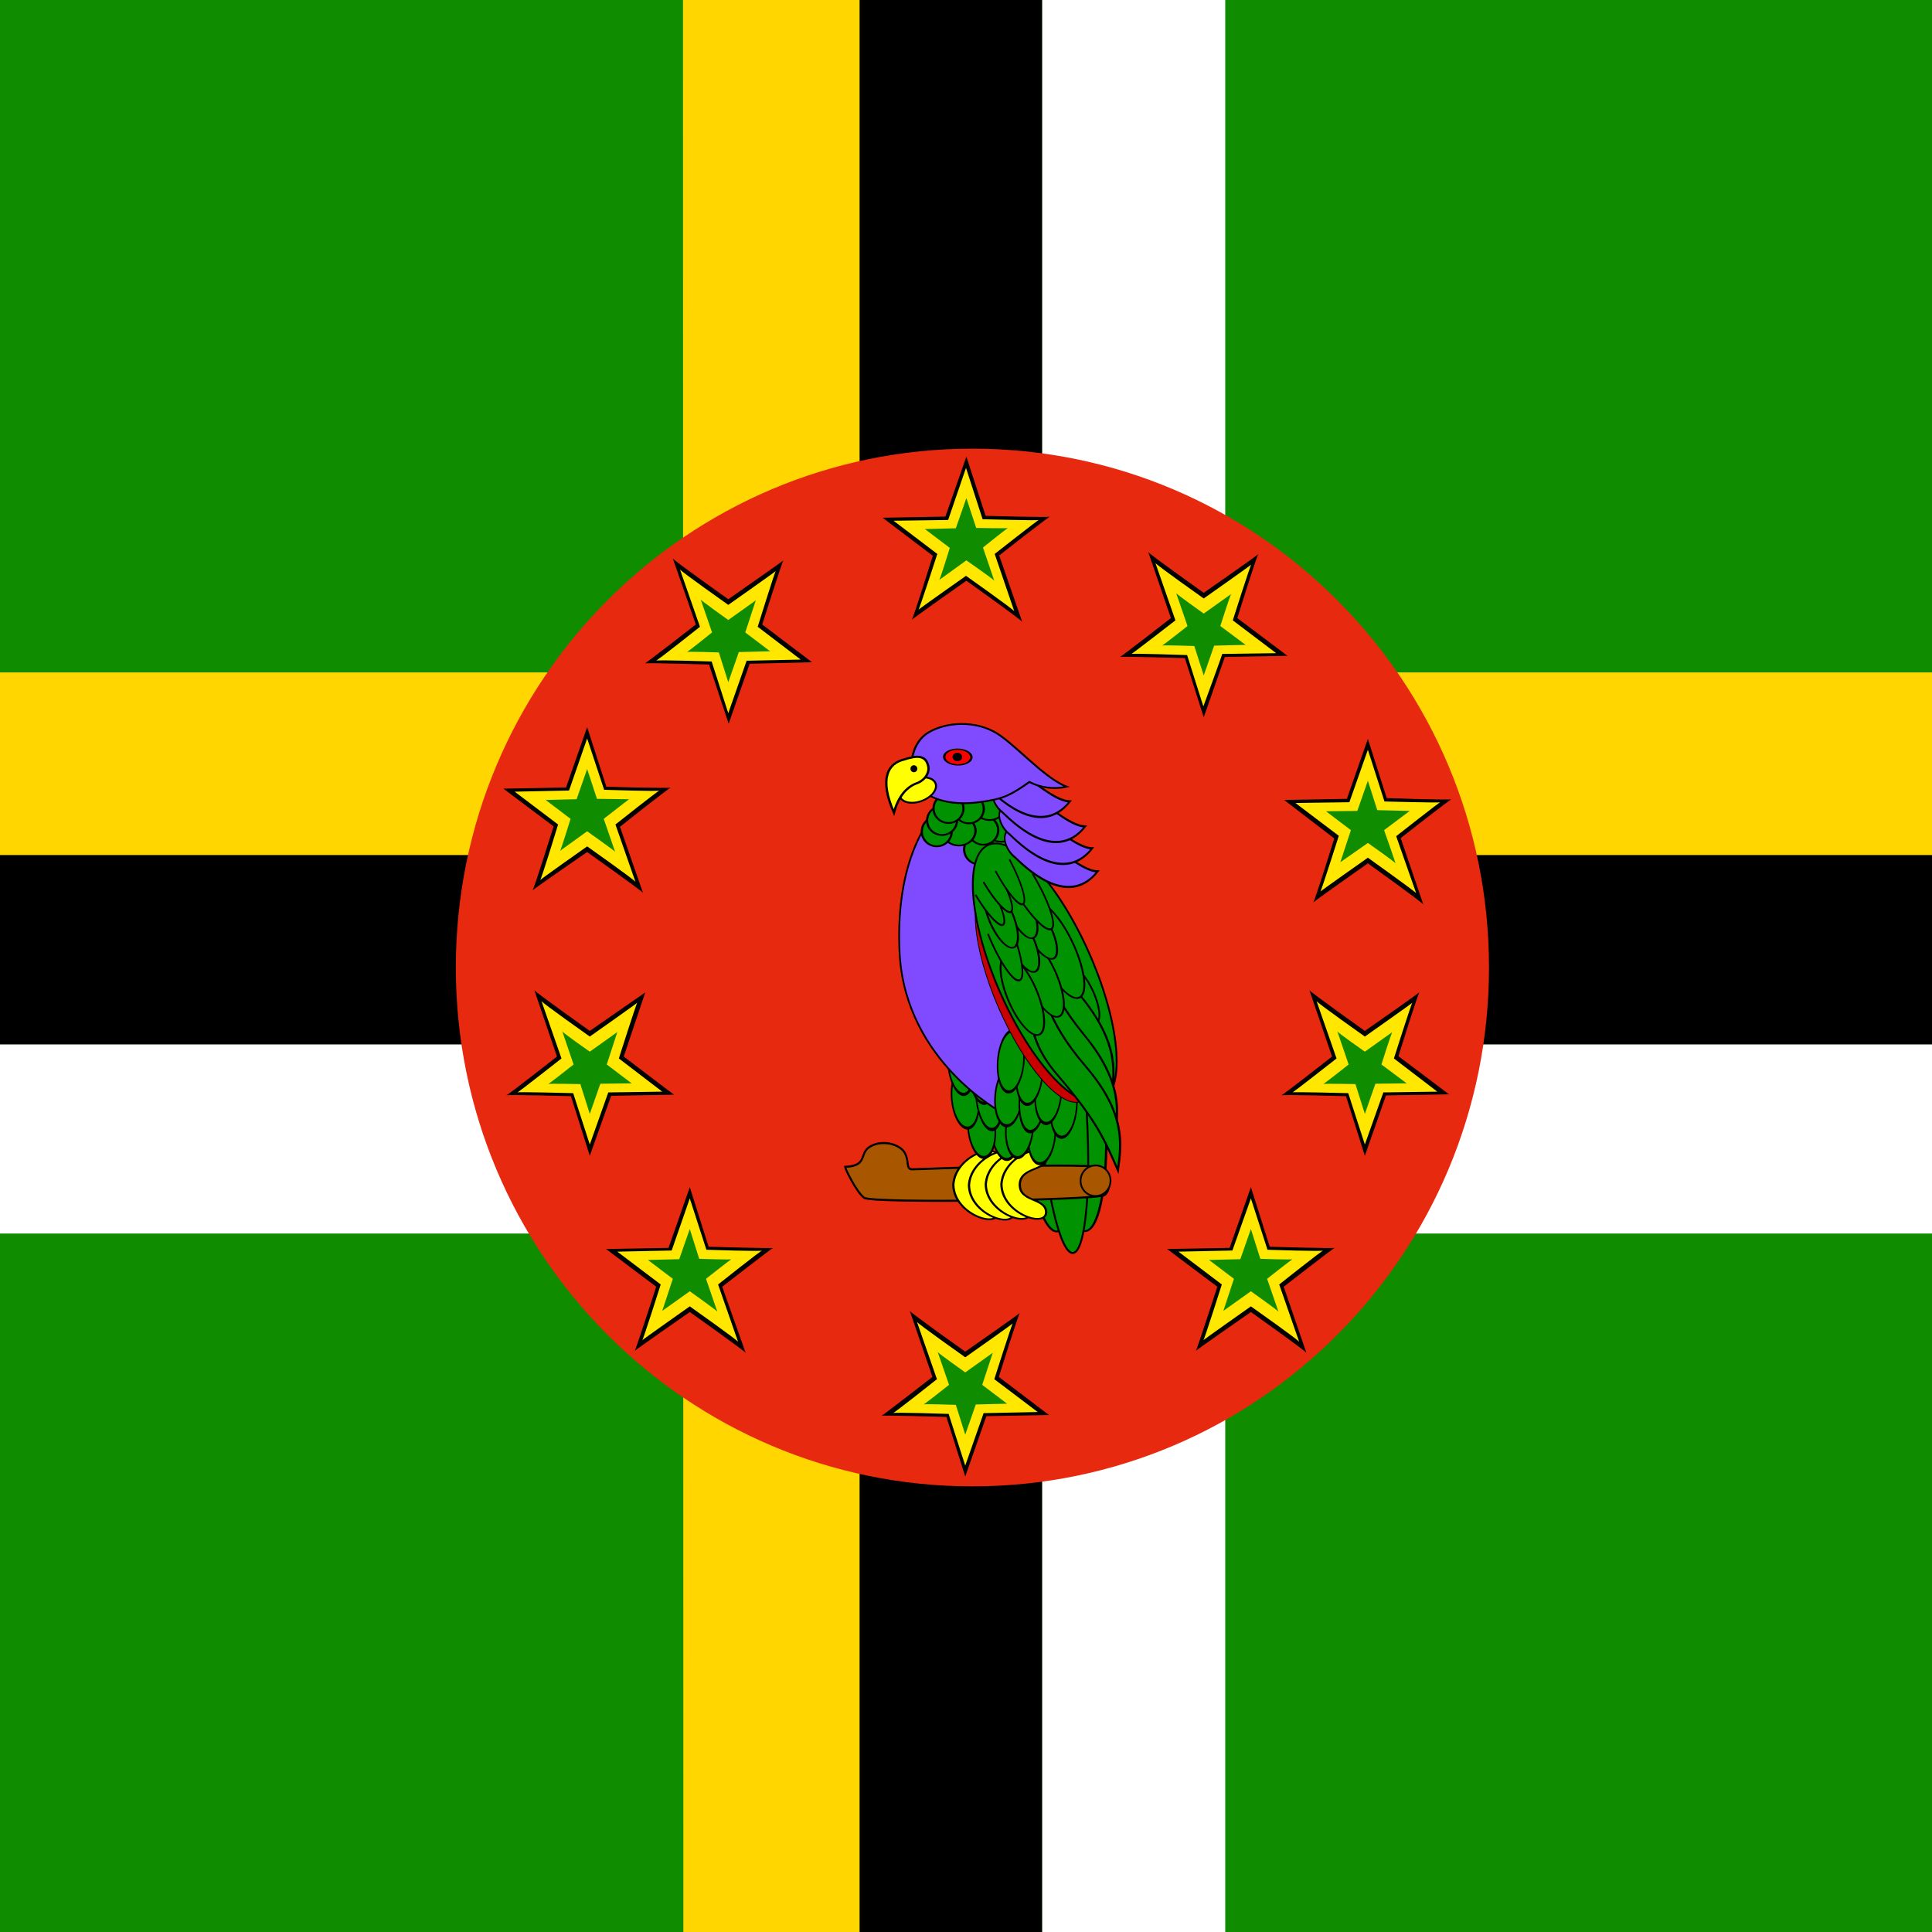
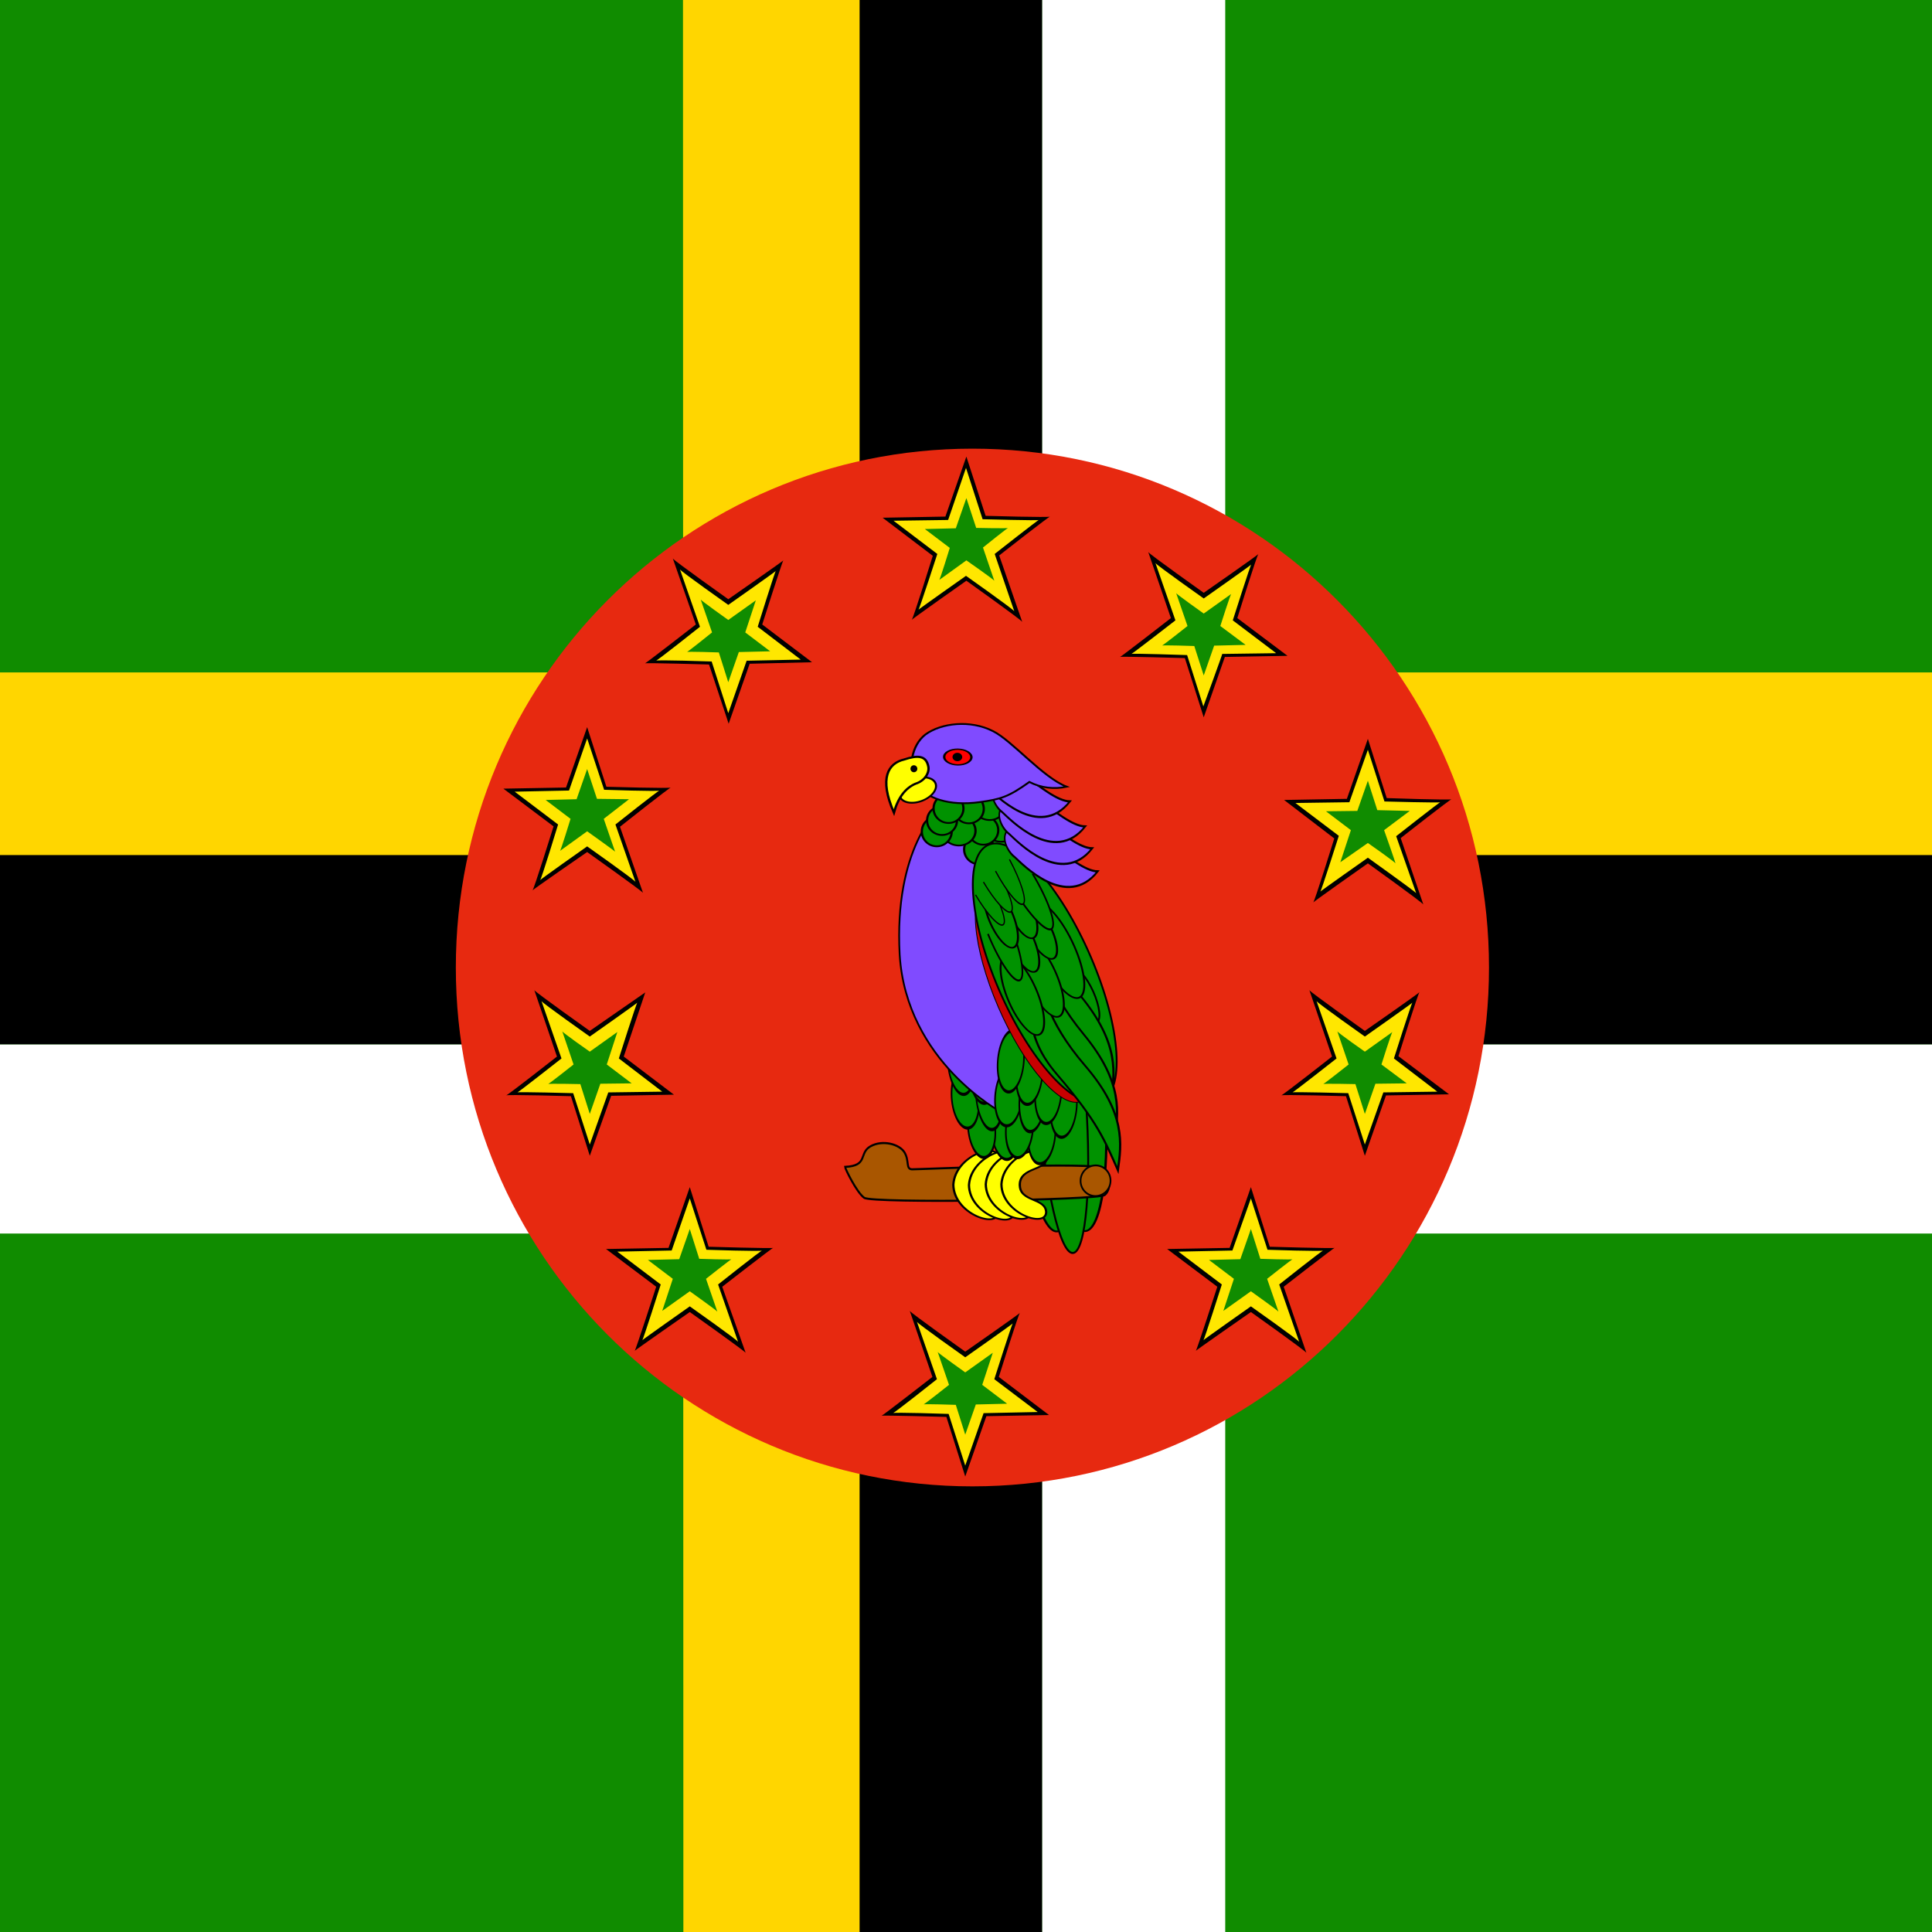
- <svg xmlns="http://www.w3.org/2000/svg" id="flag-icons-dm" viewBox="0 0 512 512">
+ <svg xmlns="http://www.w3.org/2000/svg" xmlns:xlink="http://www.w3.org/1999/xlink" id="flag-icons-dm" viewBox="0 0 512 512">
+   <defs>
+     <path id="reuse-0" fill="#ff0" stroke-width="3.9" d="M529.6 405.5c0 40 45.6 27.8 46.8 61.2-.7 35.4-76.7 3.5-78.6-61.2 1.9-64.8 75-98 76.7-61 1.2 30.6-45 21-45 61z" />
+     <path id="reuse-1" stroke-width="1.5" d="M139.9 644c0 57.7-18.8 86.2-34.6 110.3 7.5-32.5 13-52.6 13-110.3 0-57.7 29.5-85.3 40.3-102-4.2 16.7-18.7 44.3-18.7 102z" />
+     <path id="reuse-2" stroke-width="2.1" d="M145.7 569.5c0 34-6.7 61.6-15 61.6s-15-27.6-15-61.6" />
+     <path id="reuse-3" d="M276.3 345.4c-12.3 9.2.4 25.2 12 30.7 13 7.7 86.6 58.2 136.3 12-40.8.8-118.7-63.2-148.3-42.7z" />
+   </defs>
  <defs>
    <clipPath id="dm-a">
      <path fill-opacity=".7" d="M0 0h512v512H0z" />
    </clipPath>
  </defs>
  <g fill-rule="evenodd" clip-path="url(#dm-a)">
    <path fill="#108c00" d="M-258.3 0H769.2v512H-258.3z" />
    <path fill="#ffd600" d="M-260 178.2H772.6v50.1H-260z" />
    <path fill="#ffd600" d="M181 0h48.5v512h-48.4z" />
    <path d="M227.8 0h48.4v512h-48.4z" />
    <path d="M-260 226.6H772.6v50.2H-260z" />
    <path fill="#fff" d="M-260 276.8H772.6v50.1H-260z" />
    <path fill="#fff" d="M276.2 0h48.5v512h-48.5z" />
    <rect width="273.8" height="275" x="-394.6" y="-393.9" fill="#e72910" ry="137.5" transform="scale(-1)" />
    <g stroke-width="1pt">
      <path d="m250.5 137 5.6-16 5.1 15.7s17.1.5 17.1.2-13.5 10.3-13.5 10.3l6.1 17.6c-.2-.5-14.8-10.9-14.8-10.9s-14.8 10.4-14.5 10.4 5.6-17 5.6-17l-13.3-10.1 16.6-.3z" />
      <path fill="#ffe700" d="M251.3 137.7 256 124l4.4 13.6s14.9.4 14.9.2-11.7 9-11.7 9l5.2 15.2c-.2-.5-12.8-9.4-12.8-9.4s-12.8 9-12.6 9 5-14.8 5-14.8l-11.6-8.8 14.4-.2z" />
      <path fill="#108c00" d="m253.3 140 2.8-8 2.6 7.9s8.5.2 8.5 0-6.7 5.2-6.7 5.2l3 8.8c-.1-.3-7.4-5.4-7.4-5.4l-7.2 5.2c.2 0 2.8-8.5 2.8-8.5l-6.6-5 8.2-.2z" />
    </g>
    <g stroke-width="1pt">
      <path d="m356.9 211.8 5.6-16 5 15.7s17.2.6 17.2.3-13.5 10.3-13.5 10.3l6 17.6c-.2-.5-14.7-10.9-14.7-10.9s-14.8 10.4-14.5 10.4 5.6-17 5.6-17L340.3 212l16.6-.3z" />
      <path fill="#ffe700" d="m357.6 212.6 4.9-13.9 4.4 13.7s14.8.4 14.8.2-11.7 9-11.7 9l5.3 15.1c-.2-.4-12.8-9.4-12.8-9.4s-12.8 9-12.6 9 4.9-14.8 4.9-14.8l-11.5-8.7 14.3-.2z" />
      <path fill="#108c00" d="m359.7 214.9 2.8-8 2.5 7.8 8.6.2-6.8 5.1s3.2 9 3 8.8c0-.3-7.3-5.4-7.3-5.4l-7.3 5.1 2.8-8.5-6.6-5 8.3-.1z" />
    </g>
    <g stroke-width="1pt">
      <path d="m325.9 330.6 5.6-16 5 15.8s17.2.5 17.2.3-13.5 10.3-13.5 10.3l6 17.5c-.2-.5-14.7-10.8-14.7-10.8S316.7 358 316.9 358s5.7-17 5.7-17l-13.3-10 16.6-.3z" />
      <path fill="#ffe700" d="m326.6 331.4 4.9-13.8 4.4 13.6s14.8.5 14.8.2-11.7 9-11.7 9l5.3 15.2c-.2-.5-12.8-9.4-12.8-9.4s-12.8 9-12.6 9 4.9-14.8 4.9-14.8l-11.5-8.7 14.3-.3z" />
      <path fill="#108c00" d="m328.7 333.7 2.8-8 2.5 7.9s8.6.3 8.6.1-6.8 5.2-6.8 5.2l3 8.7c0-.2-7.3-5.4-7.3-5.4l-7.3 5.2 2.8-8.5-6.6-5 8.3-.2z" />
    </g>
    <g stroke-width="1pt">
      <path d="m177.2 330.6 5.6-16 5 15.8s17.1.5 17.1.3-13.5 10.3-13.5 10.3l6.2 17.5c-.3-.5-14.8-10.8-14.8-10.8S168 358 168.2 358s5.7-17 5.7-17l-13.3-10 16.6-.3z" />
      <path fill="#ffe700" d="m178 331.4 4.8-13.8 4.4 13.6s14.8.5 14.8.2-11.7 9-11.7 9l5.3 15.2c-.2-.5-12.8-9.4-12.8-9.4s-12.8 9-12.6 9 4.9-14.8 4.9-14.8l-11.5-8.7 14.3-.3z" />
      <path fill="#108c00" d="m180 333.7 2.8-8 2.5 7.9s8.6.3 8.6.1-6.8 5.2-6.8 5.2l3 8.7c0-.2-7.3-5.4-7.3-5.4l-7.3 5.2 2.8-8.5-6.6-5 8.3-.2z" />
    </g>
    <g stroke-width="1pt">
      <path d="m150 208.7 5.6-16 5.1 15.8s17.1.5 17.1.2-13.5 10.4-13.5 10.4l6.1 17.5c-.3-.5-14.8-10.8-14.8-10.8S140.8 236 141.1 236s5.6-17 5.6-17l-13.3-10 16.6-.3z" />
      <path fill="#ffe700" d="m150.8 209.5 4.8-13.8 4.5 13.6s14.7.5 14.7.2-11.7 9-11.7 9l5.3 15.2c-.2-.5-12.8-9.4-12.8-9.4s-12.8 9-12.5 9 4.8-14.8 4.8-14.8l-11.5-8.7 14.4-.3z" />
      <path fill="#108c00" d="m152.8 211.8 2.8-8 2.6 7.9 8.5.1-6.7 5.2 3 8.7c-.1-.2-7.4-5.4-7.4-5.4l-7.2 5.2c.2 0 2.8-8.5 2.8-8.5l-6.6-5 8.2-.2z" />
    </g>
    <g stroke-width="1pt">
      <path d="m324.6 174.1-5.6 16-5-15.7s-17.2-.5-17.2-.3 13.5-10.3 13.5-10.3l-6-17.5c.2.5 14.7 10.8 14.7 10.8s14.8-10.3 14.5-10.3-5.6 17-5.6 17l13.3 10-16.6.3z" />
      <path fill="#ffe700" d="M323.9 173.3c0 .3-5 13.9-5 13.9l-4.3-13.6s-14.8-.5-14.8-.3 11.7-8.9 11.7-8.9l-5.3-15.2c.2.5 12.8 9.4 12.8 9.4s12.8-9 12.6-9-4.9 14.8-4.9 14.8l11.5 8.7-14.4.2z" />
      <path fill="#108c00" d="m321.8 171-2.8 8-2.5-7.8s-8.6-.3-8.6-.1 6.8-5.2 6.8-5.2l-3-8.7c0 .2 7.3 5.4 7.3 5.4l7.3-5.2c-.2 0-2.9 8.5-2.9 8.5l6.7 5-8.3.2z" />
    </g>
    <g stroke-width="1pt">
      <path d="m367.3 290.3-5.6 16-5-15.8s-17.2-.5-17.2-.2S353 280 353 280l-6-17.6c.2.5 14.7 10.8 14.7 10.8s14.8-10.3 14.5-10.3-5.6 17-5.6 17L384 290l-16.6.3z" />
      <path fill="#ffe700" d="m366.6 289.5-4.9 13.8-4.4-13.6s-14.8-.4-14.8-.2 11.7-9 11.7-9l-5.3-15.2c.2.5 12.8 9.4 12.8 9.4s12.8-9 12.6-9-4.9 14.8-4.9 14.8l11.5 8.8-14.4.2z" />
      <path fill="#108c00" d="m364.5 287.2-2.8 8-2.5-7.9s-8.6-.2-8.6 0 6.8-5.2 6.8-5.2l-3-8.8c0 .3 7.3 5.4 7.3 5.4l7.3-5.2c-.2 0-2.9 8.6-2.9 8.6l6.7 5-8.3.1z" />
    </g>
    <g stroke-width="1pt">
      <path d="m261.4 375.3-5.6 16-5-15.8s-17.2-.5-17.2-.3 13.5-10.3 13.5-10.3l-6-17.5c.2.5 14.7 10.8 14.7 10.8s14.8-10.3 14.5-10.3-5.6 17-5.6 17L278 375l-16.6.3z" />
      <path fill="#ffe700" d="m260.7 374.4-4.9 14-4.4-13.7s-14.8-.5-14.8-.2 11.7-9 11.7-9l-5.3-15.2c.2.5 12.8 9.4 12.8 9.4s12.8-9 12.6-9-4.9 14.8-4.9 14.8l11.5 8.7-14.3.3z" />
      <path fill="#108c00" d="m258.6 372.2-2.8 8-2.5-7.9s-8.6-.3-8.6-.1 6.8-5.2 6.8-5.2l-3-8.7c0 .2 7.3 5.4 7.3 5.4l7.3-5.2-2.8 8.5 6.6 5-8.3.2z" />
    </g>
    <g stroke-width="1pt">
      <path d="m162 290.3-5.7 16-5-15.8s-17.2-.5-17.2-.2 13.5-10.3 13.5-10.3l-6-17.6c.2.5 14.7 10.8 14.7 10.8L171 263l-5.7 17 13.3 10.1-16.6.3z" />
      <path fill="#ffe700" d="m161.2 289.5-4.9 13.8-4.4-13.6s-14.8-.4-14.8-.2 11.7-9 11.7-9l-5.3-15.2c.2.5 12.8 9.4 12.8 9.4s12.8-9 12.6-9-4.9 14.8-4.9 14.8l11.5 8.8-14.3.2z" />
      <path fill="#108c00" d="m159.1 287.2-2.8 8-2.5-7.9s-8.6-.2-8.6 0 6.8-5.2 6.8-5.2l-3-8.8c0 .3 7.3 5.4 7.3 5.4l7.3-5.2-2.8 8.6 6.6 5-8.3.1z" />
    </g>
    <g stroke-width="1pt">
      <path d="m198.7 175.8-5.6 16-5.2-15.7s-17-.5-17-.3 13.5-10.3 13.5-10.3l-6.1-17.5c.2.5 14.7 10.8 14.7 10.8s14.8-10.3 14.6-10.3-5.6 17-5.6 17l13.2 10-16.5.4z" />
      <path fill="#ffe700" d="m197.9 175-4.9 14-4.4-13.7s-14.8-.5-14.8-.2 11.7-9 11.7-9l-5.3-15.2c.2.5 12.8 9.4 12.8 9.4s12.8-9 12.6-9-4.8 14.8-4.8 14.8l11.4 8.7-14.3.3z" />
      <path fill="#108c00" d="m195.8 172.8-2.8 8-2.5-7.9s-8.5-.3-8.5-.1 6.7-5.2 6.7-5.2l-3-8.7c0 .2 7.3 5.4 7.3 5.4l7.3-5.2-2.8 8.5 6.6 5-8.3.2z" />
    </g>
    <g transform="translate(-250.6 359.4) scale(1.036)">
      <g fill="#009200" stroke="#000" stroke-width="2.5" transform="matrix(.164 -.016 .012 .184 429.8 -215.6)">
        <ellipse cx="680.2" cy="586.1" rx="30.8" ry="189.8" transform="matrix(1.405 -.006 .008 1 -534.3 263.7)" />
        <ellipse cx="680.2" cy="586.1" rx="30.8" ry="189.8" transform="matrix(1.486 -.006 .01 1 -547.2 267)" />
        <ellipse cx="680.2" cy="586.1" rx="30.8" ry="189.8" transform="matrix(1.19 -.006 .007 1.105 -365 214.1)" />
      </g>
      <g stroke="#000" transform="translate(72.9 -9.8)">
        <path fill="#a95600" stroke-width="2.5" d="M238.3 971.8c30-1.7 16.7-16.7 31.7-25s36.6-3.3 43.3 6.7c6.6 10 1.6 20 10 20 8.3 0 234.5-12.7 242.8-4.4 8.4 8.3 10 25 1.7 31.6s-294.5 14.4-304.5 7.7c-10-6.6-25-35-25-36.6z" transform="matrix(.202 .003 -.004 .214 340.9 -247.3)" />
-         <path fill="#ff0" stroke-width="3.9" d="M529.6 405.5c0 40 45.6 27.8 46.8 61.2-.7 35.4-76.7 3.5-78.6-61.2 1.9-64.8 75-98 76.7-61 1.2 30.6-45 21-45 61z" transform="matrix(.148 .002 -.003 .115 340.4 -81.7)" />
-         <path fill="#ff0" stroke-width="3.9" d="M529.6 405.5c0 40 45.6 27.8 46.8 61.2-.7 35.4-76.7 3.5-78.6-61.2 1.9-64.8 75-98 76.7-61 1.2 30.6-45 21-45 61z" transform="matrix(.148 .002 -.003 .115 344.4 -81.6)" />
-         <path fill="#ff0" stroke-width="3.9" d="M529.6 405.5c0 40 45.6 27.8 46.8 61.2-.7 35.4-76.7 3.5-78.6-61.2 1.9-64.8 75-98 76.7-61 1.2 30.6-45 21-45 61z" transform="matrix(.148 .002 -.003 .115 348.7 -81.8)" />
-         <path fill="#ff0" stroke-width="3.9" d="M529.6 405.5c0 40 45.6 27.8 46.8 61.2-.7 35.4-76.7 3.5-78.6-61.2 1.9-64.8 75-98 76.7-61 1.2 30.6-45 21-45 61z" transform="matrix(.148 .002 -.003 .115 352.7 -81.8)" />
+         <use xlink:href="#reuse-0" stroke-width="3.9" transform="matrix(.148 .002 -.003 .115 340.4 -81.7)" />
+         <use xlink:href="#reuse-0" stroke-width="3.9" transform="matrix(.148 .002 -.003 .115 344.4 -81.6)" />
+         <use xlink:href="#reuse-0" stroke-width="3.9" transform="matrix(.148 .002 -.003 .115 348.7 -81.8)" />
+         <use xlink:href="#reuse-0" stroke-width="3.9" transform="matrix(.148 .002 -.003 .115 352.7 -81.8)" />
        <ellipse cx="478.4" cy="-41.1" fill="#a95600" stroke-width=".4" rx="3.5" ry="3.4" transform="matrix(1.095 .016 -.024 1.154 -75.6 4.7)" />
      </g>
      <g fill="#009200" stroke="#000" stroke-width="2.5" transform="rotate(-5.8 688.4 -625.2)">
        <ellipse cx="427.1" cy="905" rx="20.8" ry="24.1" transform="matrix(.166 -.008 .002 .315 369.8 -361.6)" />
        <ellipse cx="427.1" cy="905" rx="20.8" ry="24.1" transform="matrix(.166 -.008 .002 .315 364 -362.7)" />
        <ellipse cx="427.1" cy="905" rx="20.8" ry="24.1" transform="matrix(.166 -.008 .002 .315 360.6 -370.6)" />
        <ellipse cx="427.1" cy="905" rx="20.8" ry="24.1" transform="matrix(.16 -.01 .002 .348 369.3 -399.4)" />
        <ellipse cx="427.1" cy="905" rx="20.8" ry="24.1" transform="matrix(.16 -.008 .002 .326 377.4 -379)" />
        <ellipse cx="427.1" cy="905" rx="20.8" ry="24.1" transform="matrix(.16 -.008 .002 .326 373.2 -382.2)" />
        <ellipse cx="427.1" cy="905" rx="20.8" ry="24.1" transform="matrix(.16 -.008 .002 .326 368 -386.7)" />
        <ellipse cx="427.1" cy="905" rx="20.8" ry="24.1" transform="matrix(.16 -.008 .002 .326 363 -389.5)" />
      </g>
      <path fill="#804bff" stroke="#000" stroke-width="2.5" d="M173.2 346.4s-54.2 64.9-21.3 208.8C186 699.8 331 745 331 745s26.5-47.5 1.7-164c-40-170-116.1-234.6-116.1-234.6h-43.3z" transform="matrix(.177 .032 -.03 .182 461.8 -208.6)" />
      <g fill="#009200" stroke="#000" stroke-width="2.5" transform="rotate(4.5 181 769.9)">
        <ellipse cx="427.1" cy="905" rx="20.8" ry="24.1" transform="matrix(.166 -.008 .002 .315 369.8 -361.6)" />
        <ellipse cx="427.1" cy="905" rx="20.8" ry="24.1" transform="matrix(.166 -.008 .002 .315 364 -362.7)" />
        <ellipse cx="427.1" cy="905" rx="20.8" ry="24.1" transform="matrix(.166 -.008 .002 .315 360.6 -370.6)" />
        <ellipse cx="427.1" cy="905" rx="20.8" ry="24.1" transform="matrix(.16 -.01 .002 .348 369.3 -399.4)" />
        <ellipse cx="427.1" cy="905" rx="20.8" ry="24.1" transform="matrix(.16 -.008 .002 .326 377.4 -379)" />
        <ellipse cx="427.1" cy="905" rx="20.8" ry="24.1" transform="matrix(.16 -.008 .002 .326 373.2 -382.2)" />
        <ellipse cx="427.1" cy="905" rx="20.8" ry="24.1" transform="matrix(.16 -.008 .002 .326 368 -386.7)" />
        <ellipse cx="427.1" cy="905" rx="20.8" ry="24.1" transform="matrix(.16 -.008 .002 .326 363 -389.5)" />
      </g>
      <ellipse cx="624.4" cy="606.1" fill="#c90000" stroke="#000" stroke-width="1pt" rx="58.3" ry="186.5" transform="matrix(.157 -.06 .064 .148 369.6 -145)" />
      <g fill="#009200" stroke="#000" transform="rotate(1 242.4 -1957.8)">
        <ellipse cx="218.1" cy="356.8" stroke-width="1.5" rx="10.8" ry="12.9" transform="matrix(.395 0 0 .293 445 -230.5)" />
        <ellipse cx="218.1" cy="356.8" stroke-width="1.6" rx="10.8" ry="12.9" transform="matrix(.354 0 0 .293 457.2 -236)" />
        <ellipse cx="218.1" cy="356.8" stroke-width="1.6" rx="10.8" ry="12.9" transform="matrix(.354 0 0 .293 452 -236)" />
        <ellipse cx="218.1" cy="356.8" stroke-width="1.6" rx="10.8" ry="12.9" transform="matrix(.37 0 0 .275 449.5 -233.5)" />
        <ellipse cx="218.1" cy="356.8" stroke-width="1.6" rx="10.8" ry="12.9" transform="matrix(.37 0 0 .275 449 -238)" />
        <ellipse cx="218.1" cy="356.8" stroke-width="1.6" rx="10.8" ry="12.9" transform="matrix(.354 0 0 .293 447 -238.8)" />
        <ellipse cx="218.1" cy="356.8" stroke-width="1.6" rx="10.8" ry="12.9" transform="matrix(.354 0 0 .287 448 -241.6)" />
        <ellipse cx="218.1" cy="356.8" stroke-width="1.5" rx="10.8" ry="12.9" transform="matrix(.395 0 0 .293 432.8 -243.5)" />
        <ellipse cx="218.1" cy="356.8" stroke-width="1.6" rx="10.8" ry="12.9" transform="matrix(.37 0 0 .275 446 -243.5)" />
        <ellipse cx="218.1" cy="356.8" stroke-width="1.6" rx="10.8" ry="12.9" transform="matrix(.354 0 0 .287 444.2 -247)" />
        <ellipse cx="218.1" cy="356.8" stroke-width="1.6" rx="10.8" ry="12.9" transform="matrix(.354 0 0 .293 436.1 -243.2)" />
        <ellipse cx="218.1" cy="356.8" stroke-width="1.6" rx="10.8" ry="12.9" transform="matrix(.354 0 0 .287 437.4 -243.9)" />
        <ellipse cx="218.1" cy="356.8" stroke-width="1.6" rx="10.8" ry="12.9" transform="matrix(.354 0 0 .287 439 -247)" />
      </g>
      <g fill="#009200" stroke="#000" transform="matrix(.18 -.005 .004 .185 421 -216.8)">
        <ellipse cx="528.7" cy="564.5" stroke-width="2.5" rx="67.4" ry="205.6" transform="matrix(.976 -.308 .363 .874 -245.8 324.4)" />
        <ellipse cx="528.7" cy="646.1" stroke-width="2.5" rx="13.3" ry="40.8" transform="rotate(-23.4 630.5 660.9)" />
-         <path stroke-width="1.5" d="M139.9 644c0 57.7-18.8 86.2-34.6 110.3 7.5-32.5 13-52.6 13-110.3 0-57.7 29.5-85.3 40.3-102-4.2 16.7-18.7 44.3-18.7 102z" transform="matrix(1.883 -.456 .953 1.182 -352.3 -10)" />
-         <path stroke-width="1.5" d="M139.9 644c0 57.7-18.8 86.2-34.6 110.3 7.5-32.5 13-52.6 13-110.3 0-57.7 29.5-85.3 40.3-102-4.2 16.7-18.7 44.3-18.7 102z" transform="matrix(1.883 -.456 .953 1.182 -348.4 44)" />
-         <path stroke-width="1.5" d="M139.9 644c0 57.7-18.8 86.2-34.6 110.3 7.5-32.5 13-52.6 13-110.3 0-57.7 29.5-85.3 40.3-102-4.2 16.7-18.7 44.3-18.7 102z" transform="matrix(1.873 -.495 .978 1.162 -362 105.8)" />
+         <use xlink:href="#reuse-1" stroke-width="1.5" transform="matrix(1.883 -.456 .953 1.182 -352.3 -10)" />
+         <use xlink:href="#reuse-1" stroke-width="1.5" transform="matrix(1.883 -.456 .953 1.182 -348.4 44)" />
+         <use xlink:href="#reuse-1" stroke-width="1.5" transform="matrix(1.873 -.495 .978 1.162 -362 105.8)" />
        <ellipse cx="528.7" cy="646.1" stroke-width="1.4" rx="13.3" ry="40.8" transform="matrix(1.81 -.4 .7 1.635 -915.6 -221)" />
        <ellipse cx="528.7" cy="646.1" stroke-width="1.6" rx="13.3" ry="40.8" transform="matrix(1.626 -.23 .542 1.353 -739.5 -91.8)" />
        <ellipse cx="528.7" cy="646.1" stroke-width="1.6" rx="13.3" ry="40.8" transform="matrix(1.63 -.197 .513 1.363 -750.6 -91.8)" />
        <ellipse cx="528.7" cy="646.1" stroke-width="2.1" rx="13.3" ry="40.8" transform="matrix(1.314 -.2 .47 1.01 -531 47.6)" />
        <ellipse cx="528.7" cy="646.1" stroke-width="2.1" rx="13.3" ry="40.8" transform="matrix(1.326 -.13 .403 1.033 -517.9 12.2)" />
-         <path stroke-width="2.1" d="M145.7 569.5c0 34-6.7 61.6-15 61.6s-15-27.6-15-61.6" transform="matrix(1.025 -.493 .464 1.177 12.8 -14.5)" />
+         <use xlink:href="#reuse-2" stroke-width="2.1" transform="matrix(1.025 -.493 .464 1.177 12.8 -14.5)" />
        <ellipse cx="528.7" cy="646.1" stroke-width="2.1" rx="13.3" ry="40.8" transform="matrix(1.326 -.13 .403 1.033 -519.5 -34.4)" />
        <ellipse cx="528.7" cy="646.1" stroke-width="2.1" rx="13.3" ry="40.8" transform="matrix(1.33 -.105 .38 1.04 -534 -40.1)" />
-         <path stroke-width="2.9" d="M145.7 569.5c0 34-6.7 61.6-15 61.6s-15-27.6-15-61.6" transform="matrix(.672 -.472 .46 .8 39.5 143.3)" />
-         <path stroke-width="2.9" d="M145.7 569.5c0 34-6.7 61.6-15 61.6s-15-27.6-15-61.6" transform="matrix(.672 -.472 .46 .8 51.1 125.8)" />
-         <path stroke-width="2.1" d="M145.7 569.5c0 34-6.7 61.6-15 61.6s-15-27.6-15-61.6" transform="matrix(.937 -.645 .64 1.092 -40.2 -10.7)" />
-         <path stroke-width="2.7" d="M145.7 569.5c0 34-6.7 61.6-15 61.6s-15-27.6-15-61.6" transform="matrix(.672 -.52 .46 .88 68.6 71.2)" />
+         <use xlink:href="#reuse-2" stroke-width="2.9" transform="matrix(.672 -.472 .46 .8 39.5 143.3)" />
+         <use xlink:href="#reuse-2" stroke-width="2.9" transform="matrix(.672 -.472 .46 .8 51.1 125.8)" />
+         <use xlink:href="#reuse-2" stroke-width="2.1" transform="matrix(.937 -.645 .64 1.092 -40.2 -10.7)" />
+         <use xlink:href="#reuse-2" stroke-width="2.7" transform="matrix(.672 -.52 .46 .88 68.6 71.2)" />
      </g>
      <g fill="#804bff" stroke="#000" stroke-width="2.5">
-         <path d="M276.3 345.4c-12.3 9.2.4 25.2 12 30.7 13 7.7 86.6 58.2 136.3 12-40.8.8-118.7-63.2-148.3-42.7z" transform="matrix(.156 .007 -.004 .225 458 -214.3)" />
-         <path d="M276.3 345.4c-12.3 9.2.4 25.2 12 30.7 13 7.7 86.6 58.2 136.3 12-40.8.8-118.7-63.2-148.3-42.7z" transform="matrix(.156 .007 -.004 .225 456.6 -220.2)" />
-         <path d="M276.3 345.4c-12.3 9.2.4 25.2 12 30.7 13 7.7 86.6 58.2 136.3 12-40.8.8-118.7-63.2-148.3-42.7z" transform="matrix(.156 .007 -.004 .225 454.8 -225.8)" />
-         <path d="M276.3 345.4c-12.3 9.2.4 25.2 12 30.7 13 7.7 86.6 58.2 136.3 12-40.8.8-118.7-63.2-148.3-42.7z" transform="matrix(.156 .007 -.004 .225 450.9 -232.2)" />
+         <use xlink:href="#reuse-3" transform="matrix(.156 .007 -.004 .225 458 -214.3)" />
+         <use xlink:href="#reuse-3" transform="matrix(.156 .007 -.004 .225 456.6 -220.2)" />
+         <use xlink:href="#reuse-3" transform="matrix(.156 .007 -.004 .225 454.8 -225.8)" />
+         <use xlink:href="#reuse-3" transform="matrix(.156 .007 -.004 .225 450.9 -232.2)" />
      </g>
      <g transform="rotate(1 -589.6 681.6)">
        <path fill="#804bff" stroke="#000" stroke-width="2.5" d="M211.2 247.3c21.7-12 56.6-9.8 79.7 11.2 19.4 17 45.3 75.2 70.3 92.8a57.7 57.7 0 0 1-42.2-15.2c-28.8 15.5-38.1 16.7-64 15.7-35.8-1.4-62.4-17.7-68-40.6-6.3-21.8 4.8-52.5 24.2-63.9z" transform="matrix(.21 -.04 .047 .18 407.8 -213.6)" />
        <ellipse cx="287.2" cy="323" fill="red" stroke="#000" stroke-width="2.5" rx="14.2" ry="15" transform="matrix(.245 0 0 .134 401.8 -215.2)" />
        <ellipse cx="204.6" cy="348.3" fill="#ff0" stroke="#000" stroke-width="2.5" rx="23.3" ry="15.9" transform="matrix(.194 -.076 .068 .173 398.7 -208)" />
        <circle cx="283.9" cy="333.9" r="5.8" transform="matrix(.214 0 0 .185 411.3 -233.7)" />
        <path fill="#ff0" stroke="#000" stroke-width="6.6" d="M516.8 260.3c4.4 18-6.7 43-33.1 52.6-26.8 13.2-46.1 41.8-55.7 88-47.2-103.2-23-148.3 20.6-160.3 37.4-14.4 60.4-13.4 68.2 19.7z" transform="matrix(.092 0 -.003 .085 417.9 -191.5)" />
        <circle cx="199" cy="362.4" r="4.7" transform="matrix(.187 -.013 .014 .19 418.7 -235)" />
      </g>
    </g>
  </g>
</svg>
